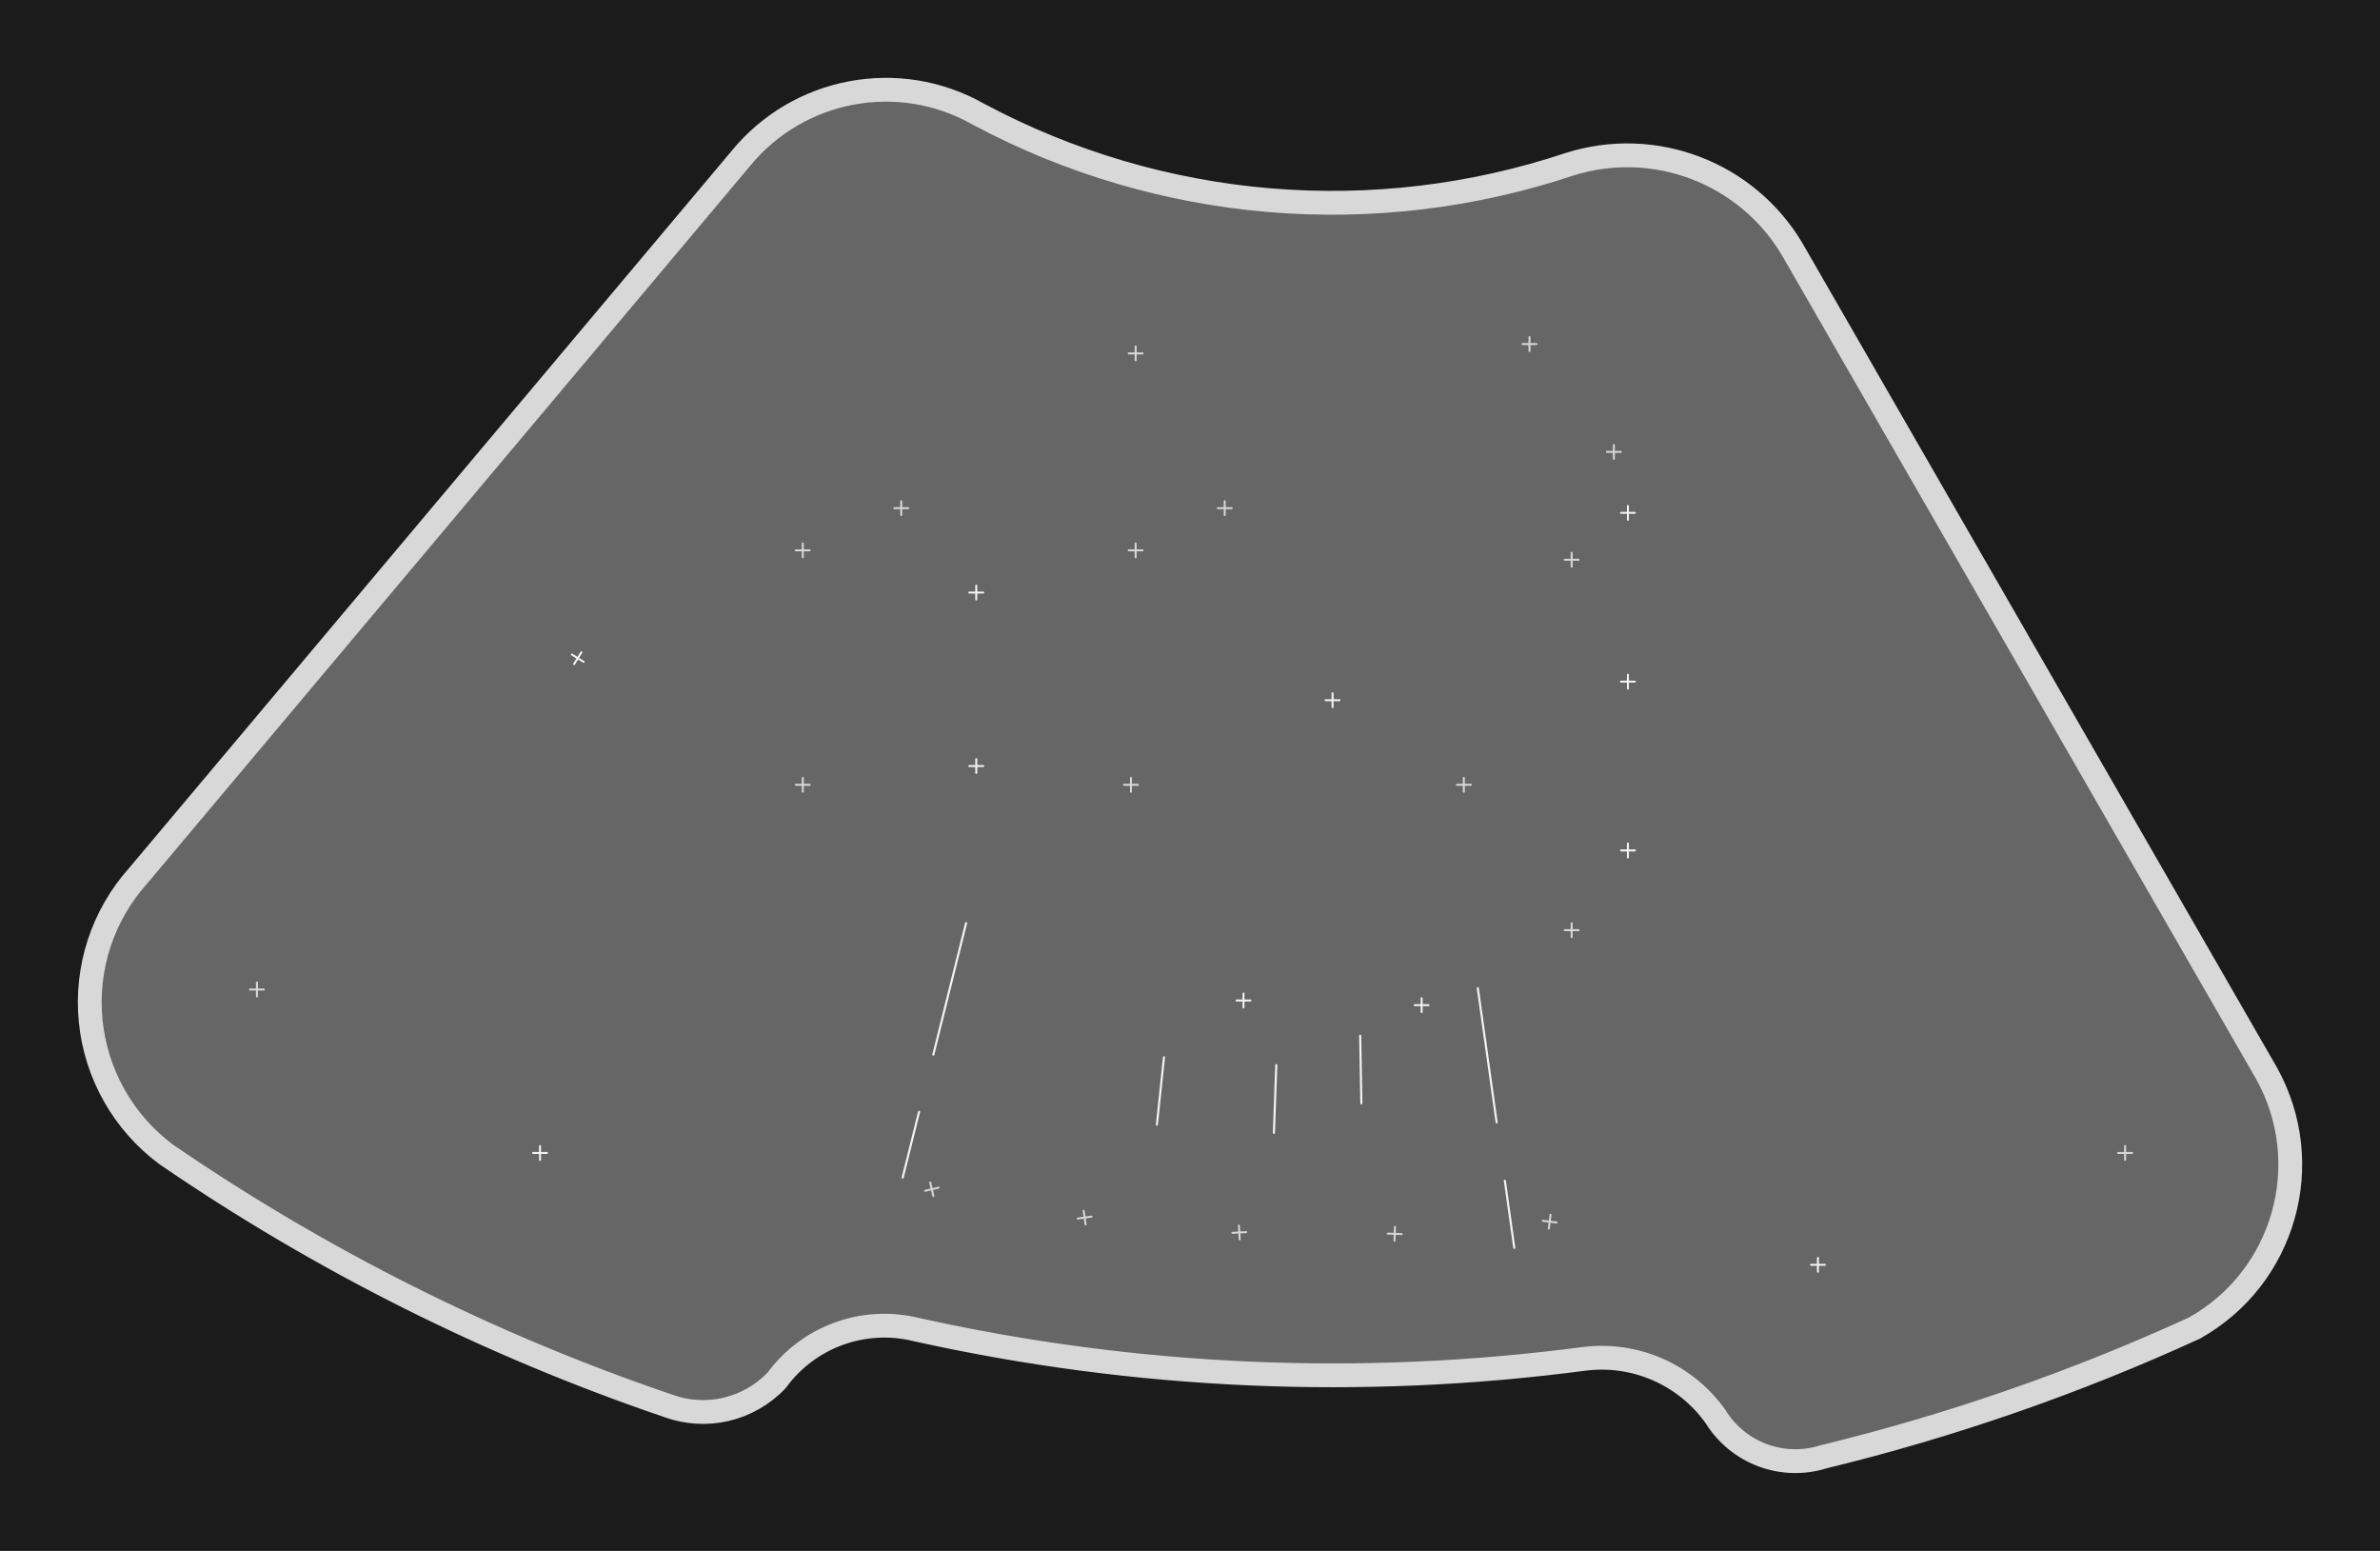
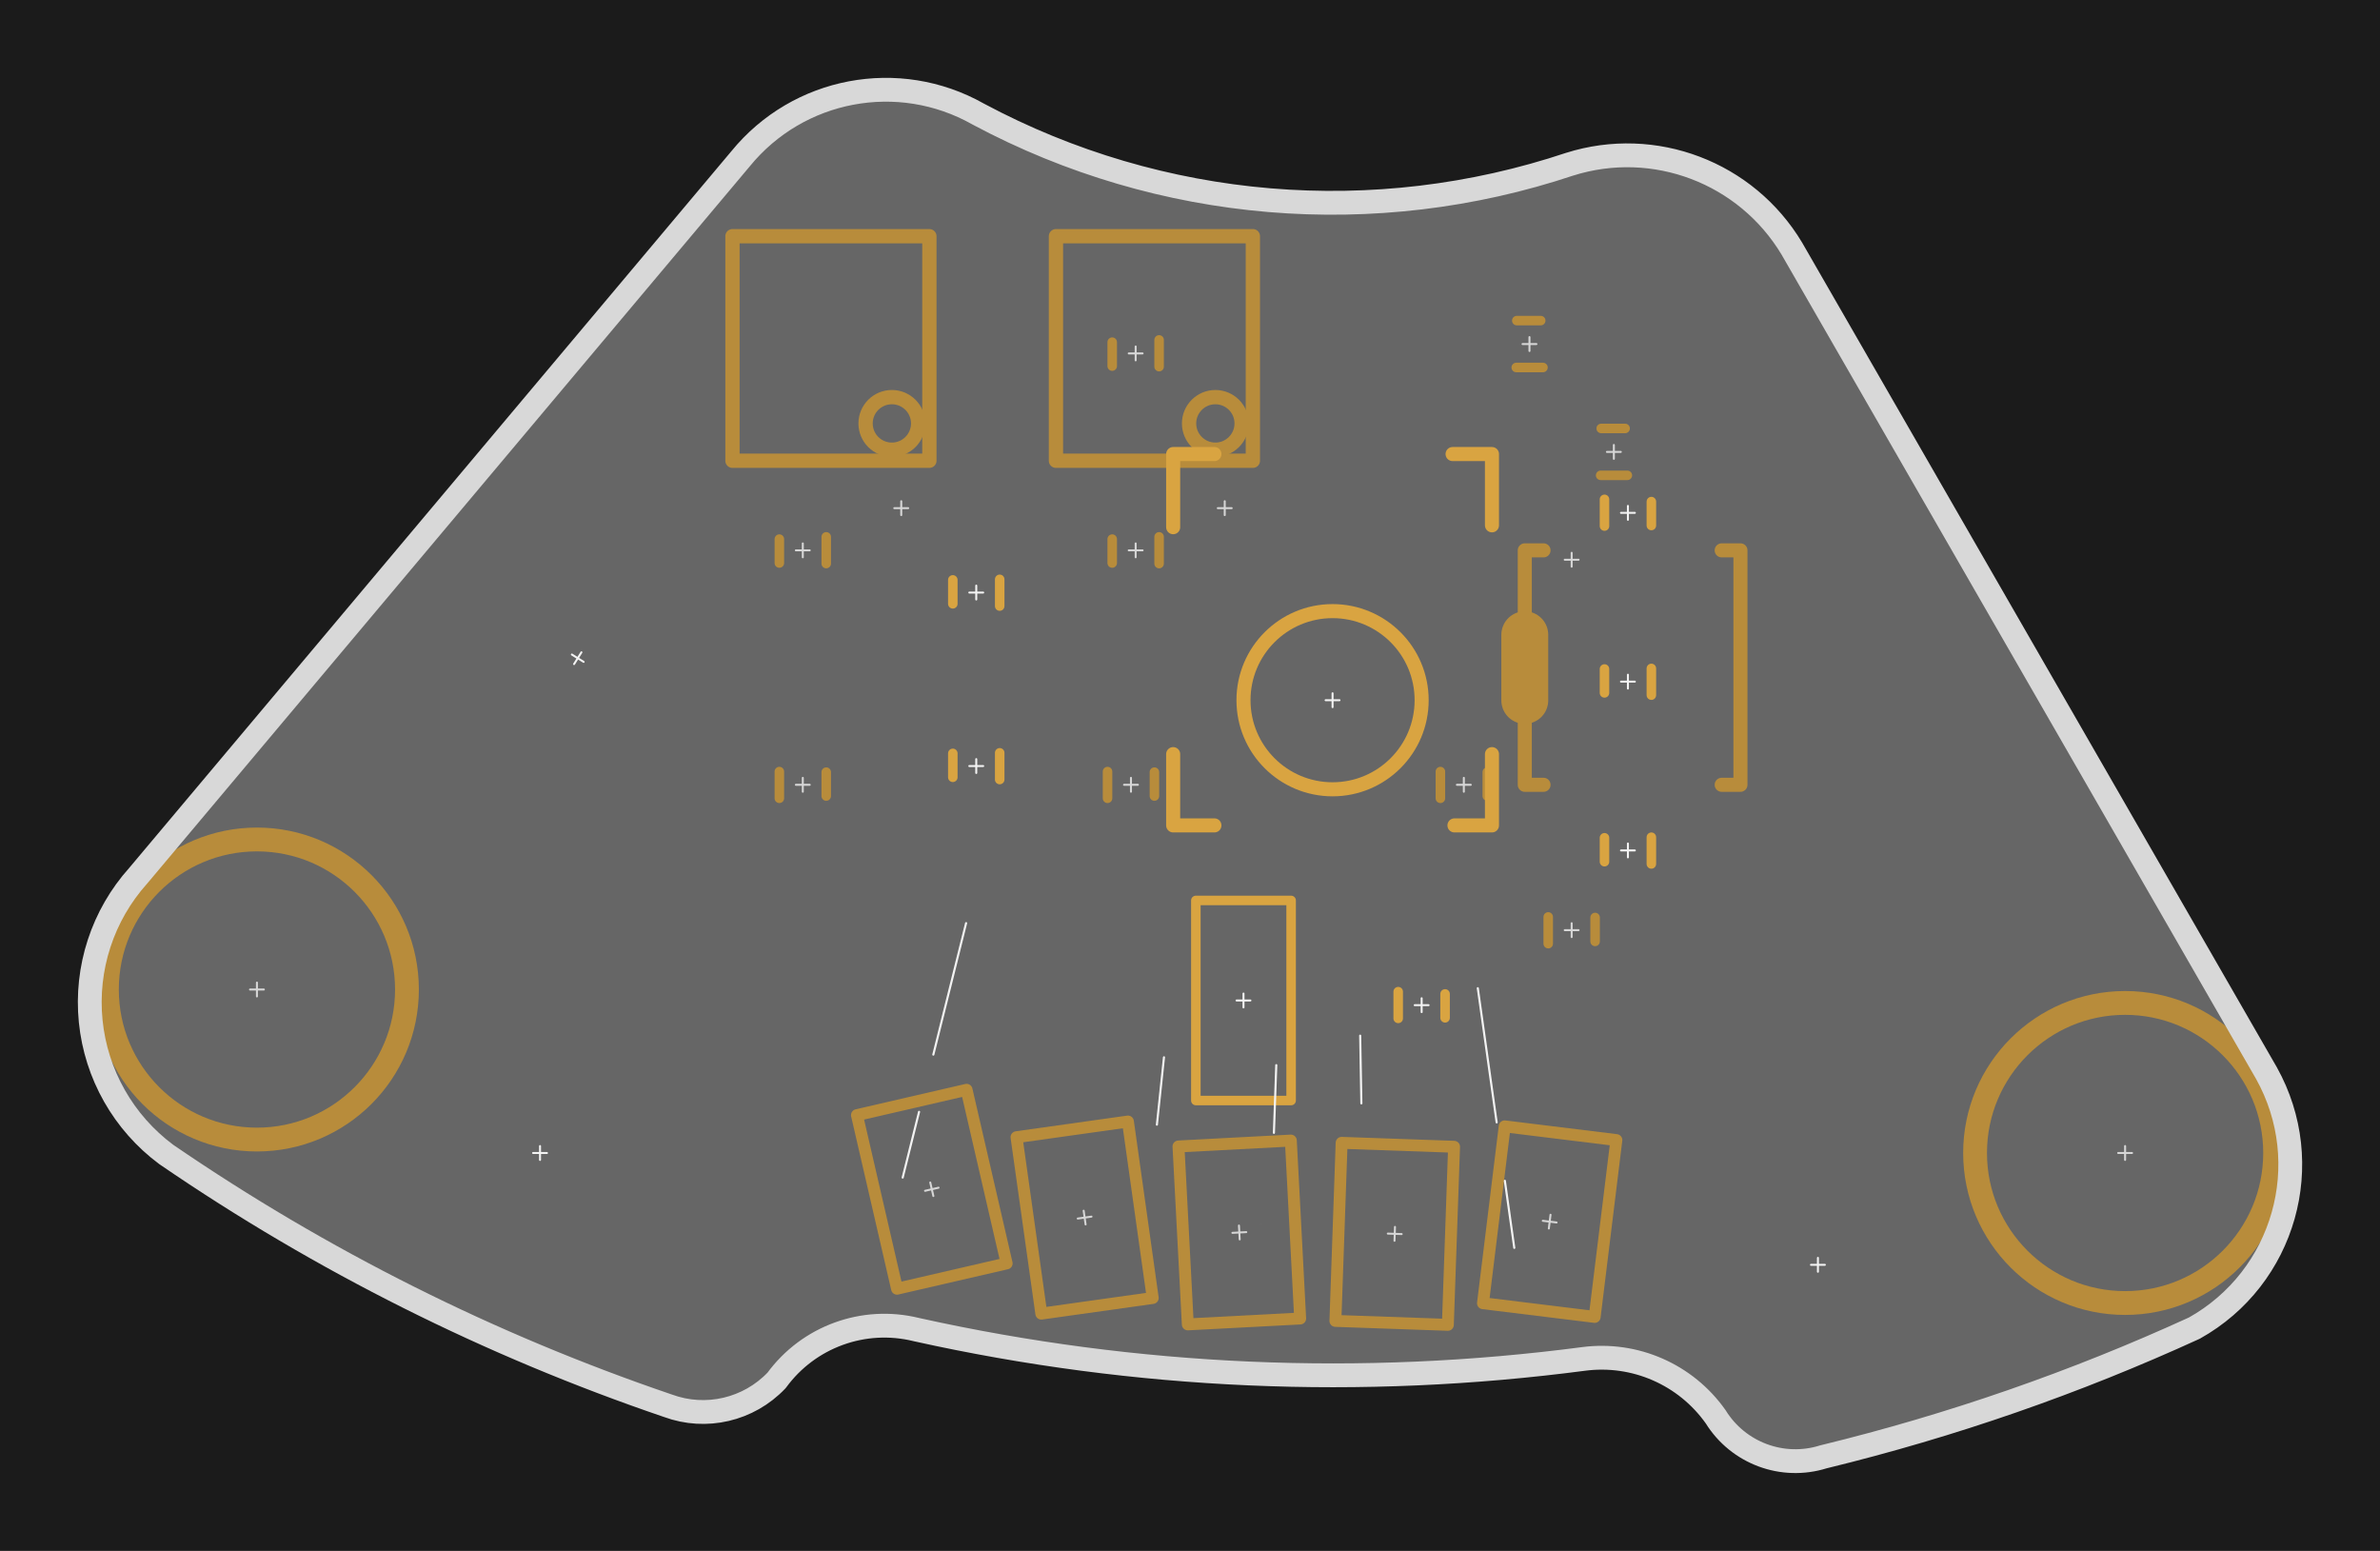
<svg xmlns="http://www.w3.org/2000/svg" version="1.1" stroke-linecap="round" stroke-linejoin="round" stroke-width="0" fill-rule="evenodd" clip-rule="evenodd" viewBox="-21317626.78 8746845.72 38073925.56 24807474.56" width="1200" height="781.873" preserveAspectRatio="xMidYMid meet">
  <defs>
    <clipPath id="pads-board-outline">
      <path d="M -18648152.288 -27219593.318 A 32999995 32999995 0 0 1 -10639010.331 -31230272.851 L -10632205.869 -31232554.748 A 1623576 1623576 0 0 1 -8893887.58 -30826435.969 L -8893189.561 -30825758.598 A 2134755 2134755 0 0 0 -6661316.509 -30013423.24 L -6646311.696 -30016761.266 A 30749998 30749998 0 0 1 4022886.15 -30482588.504 L 4014172.813 -30483733.935 A 2232335 2232335 0 0 0 6127443.507 -31406999.2 L 6128873.704 -31409094.961 A 1499472 1499472 0 0 1 7851667.295 -32049796.154 L 7866430.018 -32046247.116 A 32999994.5 32999994.5 0 0 1 13788036.355 -29989918.098 L 13784473.436 -29991781.404 A 2999015 2999015 0 0 1 14939281.404 -25910776.564 L 14938005 -25908495 L 7347699.582 -12724167.702 A 3068257.5 3068257.5 0 0 1 3792292.675 -11373595.313 L 3800733.56 -11370750.914 A 11999999 11999999 0 0 0 -5659064.104 -10576389.51 L -5672487.905 -10569168.509 A 3000430.5 3000430.5 0 0 1 -9470577.58 -11286825.003 L -9469500 -11285505 L -19106419.726 -22754024.793 A 3032199 3032199 0 0 1 -18657391.47 -27213328.345 L -18658500 -27212505 L -18648152.288 -27219593.318 Z" />
    </clipPath>
    <circle id="pads-via-aperture-1" cx="0" cy="0" r="300000" />
  </defs>
  <rect data-kind="negative-space" x="-21317626.78" y="8746845.72" width="38073925.56" height="24807474.56" fill="#1b1b1b" />
  <g transform="scale(1,-1)">
    <g id="pads-FR4" clip-path="url(#pads-board-outline)">
      <rect x="-21317626.78" y="-33554320.28" width="38073925.56" height="24807474.56" fill="#666666" />
+     </g>
+     <g id="pads-B_Fab-drawings" data-gerber-layer="B_Fab" color="#b88c3b" fill="currentColor" stroke="currentColor" clip-path="url(#pads-board-outline)">
+       <path data-kind="drawing" data-pads-layer="0" data-gerber-layer-name="B_Fab" data-name="C4:0402" data-reference="C4" data-decal="0402" d="M 1725000 -21088500 L 1725000 -21516000" fill="none" stroke="currentColor" stroke-width="152400" />
+       <path data-kind="drawing" data-pads-layer="0" data-gerber-layer-name="B_Fab" data-name="C4:0402" data-reference="C4" data-decal="0402" d="M 2475000 -21097500 L 2475000 -21480000" fill="none" stroke="currentColor" stroke-width="152400" />
+       <path data-kind="drawing" data-pads-layer="0" data-gerber-layer-name="B_Fab" data-name="C7:0402" data-reference="C7" data-decal="0402" d="M -2775000 -17761500 L -2775000 -17334000" fill="none" stroke="currentColor" stroke-width="152400" />
+       <path data-kind="drawing" data-pads-layer="0" data-gerber-layer-name="B_Fab" data-name="C7:0402" data-reference="C7" data-decal="0402" d="M -3525000 -17752500 L -3525000 -17370000" fill="none" stroke="currentColor" stroke-width="152400" />
+       <path data-kind="drawing" data-pads-layer="1" data-gerber-layer-name="B_Fab" data-name="P1:SOLDERPAD" data-reference="P1" data-decal="SOLDERPAD" d="M -667387.156 -26990792.552 L -2464920.319 -27084997.274 L -2315762.844 -29931091.448 L -518229.681 -29836886.726 L -667387.156 -26990792.552 Z" fill="none" stroke="currentColor" stroke-width="190500" />
+       <path data-kind="drawing" data-pads-layer="1" data-gerber-layer-name="B_Fab" data-name="P3:SOLDERPAD" data-reference="P3" data-decal="SOLDERPAD" d="M 1943819.527 -27089916.619 L 144916.038 -27027097.524 L 45452.473 -29875361.381 L 1844355.962 -29938180.476 L 1943819.527 -27089916.619 Z" fill="none" stroke="currentColor" stroke-width="190500" />
+       <path data-kind="drawing" data-pads-layer="1" data-gerber-layer-name="B_Fab" data-name="P7:SOLDERPAD" data-reference="P7" data-decal="SOLDERPAD" d="M -5854727.194 -26178613.709 L -7608593.311 -26583525.607 L -6967482.806 -29360480.291 L -5213616.689 -28955568.393 L -5854727.194 -26178613.709 Z" fill="none" stroke="currentColor" stroke-width="190500" />
+       <path data-kind="drawing" data-pads-layer="1" data-gerber-layer-name="B_Fab" data-name="P8:SOLDERPAD" data-reference="P8" data-decal="SOLDERPAD" d="M 4540231.351 -26982869.143 L 2753648.278 -26763504.325 L 2406320.649 -29592260.857 L 4192903.722 -29811625.675 L 4540231.351 -26982869.143 Z" fill="none" stroke="currentColor" stroke-width="190500" />
+       <path data-kind="drawing" data-pads-layer="0" data-gerber-layer-name="B_Fab" data-name="C8:0402" data-reference="C8" data-decal="0402" d="M -3600000 -21088500 L -3600000 -21516000" fill="none" stroke="currentColor" stroke-width="152400" />
+       <path data-kind="drawing" data-pads-layer="0" data-gerber-layer-name="B_Fab" data-name="C8:0402" data-reference="C8" data-decal="0402" d="M -2850000 -21097500 L -2850000 -21480000" fill="none" stroke="currentColor" stroke-width="152400" />
+       <path data-kind="drawing" data-pads-layer="1" data-gerber-layer-name="B_Fab" data-name="U3:LP5900SD33" data-reference="U3" data-decal="LP5900SD33" d="M 3075000 -19950000 L 3075000 -18900000" fill="none" stroke="currentColor" stroke-width="750000" />
+       <path data-kind="drawing" data-pads-layer="1" data-gerber-layer-name="B_Fab" data-name="U3:LP5900SD33" data-reference="U3" data-decal="LP5900SD33" d="M 3375000 -21300000 L 3075000 -21300000 L 3075000 -17550000 L 3375000 -17550000" fill="none" stroke="currentColor" stroke-width="225000" />
+       <path data-kind="drawing" data-pads-layer="1" data-gerber-layer-name="B_Fab" data-name="U3:LP5900SD33" data-reference="U3" data-decal="LP5900SD33" d="M 6225000 -21300000 L 6525000 -21300000 L 6525000 -17550000 L 6225000 -17550000" fill="none" stroke="currentColor" stroke-width="225000" />
+       <path data-kind="drawing" data-pads-layer="0" data-gerber-layer-name="B_Fab" data-name="U1:SN74LVC2T45" data-reference="U1" data-decal="SN74LVC2T45" d="M -4425000 -16116750 L -1275000 -16116750 L -1275000 -12525000 L -4425000 -12525000 L -4425000 -16116750 Z" fill="none" stroke="currentColor" stroke-width="228600" />
+       <path data-kind="drawing" data-pads-layer="0" data-gerber-layer-name="B_Fab" data-name="C10:0402" data-reference="C10" data-decal="0402" d="M -8100000 -17761500 L -8100000 -17334000" fill="none" stroke="currentColor" stroke-width="152400" />
+       <path data-kind="drawing" data-pads-layer="0" data-gerber-layer-name="B_Fab" data-name="C10:0402" data-reference="C10" data-decal="0402" d="M -8850000 -17752500 L -8850000 -17370000" fill="none" stroke="currentColor" stroke-width="152400" />
+       <path data-kind="drawing" data-pads-layer="0" data-gerber-layer-name="B_Fab" data-name="C11:0402" data-reference="C11" data-decal="0402" d="M -8850000 -21088500 L -8850000 -21516000" fill="none" stroke="currentColor" stroke-width="152400" />
+       <path data-kind="drawing" data-pads-layer="0" data-gerber-layer-name="B_Fab" data-name="C11:0402" data-reference="C11" data-decal="0402" d="M -8100000 -21097500 L -8100000 -21480000" fill="none" stroke="currentColor" stroke-width="152400" />
+       <path data-kind="drawing" data-pads-layer="1" data-gerber-layer-name="B_Fab" data-name="P2:SOLDERPAD" data-reference="P2" data-decal="SOLDERPAD" d="M -3273513.407 -26686252.211 L -5055995.931 -26936763.793 L -4659352.593 -29759027.789 L -2876870.069 -29508516.207 L -3273513.407 -26686252.211 Z" fill="none" stroke="currentColor" stroke-width="190500" />
+       <path data-kind="drawing" data-pads-layer="0" data-gerber-layer-name="B_Fab" data-name="U5:SN74LVC2T45" data-reference="U5" data-decal="SN74LVC2T45" d="M -9600000 -16116750 L -6450000 -16116750 L -6450000 -12525000 L -9600000 -12525000 L -9600000 -16116750 Z" fill="none" stroke="currentColor" stroke-width="228600" />
+       <path data-kind="drawing" data-pads-layer="0" data-gerber-layer-name="B_Fab" data-name="C13:0402" data-reference="C13" data-decal="0402" d="M 4288500 -16350000 L 4716000 -16350000" fill="none" stroke="currentColor" stroke-width="152400" />
+       <path data-kind="drawing" data-pads-layer="0" data-gerber-layer-name="B_Fab" data-name="C13:0402" data-reference="C13" data-decal="0402" d="M 4297500 -15600000 L 4680000 -15600000" fill="none" stroke="currentColor" stroke-width="152400" />
+       <path data-kind="drawing" data-pads-layer="0" data-gerber-layer-name="B_Fab" data-name="R7:0402" data-reference="R7" data-decal="0402" d="M 2938500 -14625000 L 3366000 -14625000" fill="none" stroke="currentColor" stroke-width="152400" />
+       <path data-kind="drawing" data-pads-layer="0" data-gerber-layer-name="B_Fab" data-name="R7:0402" data-reference="R7" data-decal="0402" d="M 2947500 -13875000 L 3330000 -13875000" fill="none" stroke="currentColor" stroke-width="152400" />
+       <path data-kind="drawing" data-pads-layer="0" data-gerber-layer-name="B_Fab" data-name="R6:0402" data-reference="R6" data-decal="0402" d="M -2775000 -14611500 L -2775000 -14184000" fill="none" stroke="currentColor" stroke-width="152400" />
+       <path data-kind="drawing" data-pads-layer="0" data-gerber-layer-name="B_Fab" data-name="R6:0402" data-reference="R6" data-decal="0402" d="M -3525000 -14602500 L -3525000 -14220000" fill="none" stroke="currentColor" stroke-width="152400" />
+       <path data-kind="drawing" data-pads-layer="0" data-gerber-layer-name="B_Fab" data-name="FL1:0402" data-reference="FL1" data-decal="0402" d="M 3450000 -23413500 L 3450000 -23841000" fill="none" stroke="currentColor" stroke-width="152400" />
+       <path data-kind="drawing" data-pads-layer="0" data-gerber-layer-name="B_Fab" data-name="FL1:0402" data-reference="FL1" data-decal="0402" d="M 4200000 -23422500 L 4200000 -23805000" fill="none" stroke="currentColor" stroke-width="152400" />
+       <circle data-kind="drawing" data-pads-layer="0" data-gerber-layer-name="B_Fab" data-name="H3:VITE16" data-reference="H3" data-decal="VITE16" cx="-17207295" cy="-24574560" r="2400000" fill="none" stroke="currentColor" stroke-width="381000" />
+       <circle data-kind="drawing" data-pads-layer="0" data-gerber-layer-name="B_Fab" data-name="H4:VITE16" data-reference="H4" data-decal="VITE16" cx="12678555" cy="-27189240" r="2400000" fill="none" stroke="currentColor" stroke-width="381000" />
+       <circle data-kind="drawing" data-pads-layer="0" data-gerber-layer-name="B_Fab" data-name="U1:SN74LVC2T45" data-reference="U1" data-decal="SN74LVC2T45" cx="-1875000" cy="-15519750" r="420568" fill="none" stroke="currentColor" stroke-width="228600" />
+       <circle data-kind="drawing" data-pads-layer="0" data-gerber-layer-name="B_Fab" data-name="U5:SN74LVC2T45" data-reference="U5" data-decal="SN74LVC2T45" cx="-7050000" cy="-15519750" r="420568" fill="none" stroke="currentColor" stroke-width="228600" />
+     </g>
+     <g id="pads-F_Fab-drawings" data-gerber-layer="F_Fab" color="#d9a441" fill="currentColor" stroke="currentColor" clip-path="url(#pads-board-outline)">
+       <path data-kind="drawing" data-pads-layer="0" data-gerber-layer-name="F_Fab" data-name="C5:0402" data-reference="C5" data-decal="0402" d="M 4350000 -17161500 L 4350000 -16734000" fill="none" stroke="currentColor" stroke-width="152400" />
+       <path data-kind="drawing" data-pads-layer="0" data-gerber-layer-name="F_Fab" data-name="C5:0402" data-reference="C5" data-decal="0402" d="M 5100000 -17152500 L 5100000 -16770000" fill="none" stroke="currentColor" stroke-width="152400" />
+       <path data-kind="drawing" data-pads-layer="0" data-gerber-layer-name="F_Fab" data-name="C6:0402" data-reference="C6" data-decal="0402" d="M 1050000 -25036500 L 1050000 -24609000" fill="none" stroke="currentColor" stroke-width="152400" />
+       <path data-kind="drawing" data-pads-layer="0" data-gerber-layer-name="F_Fab" data-name="C6:0402" data-reference="C6" data-decal="0402" d="M 1800000 -25027500 L 1800000 -24645000" fill="none" stroke="currentColor" stroke-width="152400" />
+       <path data-kind="drawing" data-pads-layer="1" data-gerber-layer-name="F_Fab" data-name="R5:0603" data-reference="R5" data-decal="0603" d="M -2187000 -26350200 L -663000 -26350200 L -663000 -23149800 L -2187000 -23149800 L -2187000 -26350200" fill="none" stroke="currentColor" stroke-width="152400" />
+       <path data-kind="drawing" data-pads-layer="0" data-gerber-layer-name="F_Fab" data-name="R1:0402" data-reference="R1" data-decal="0402" d="M -5325000 -20788500 L -5325000 -21216000" fill="none" stroke="currentColor" stroke-width="152400" />
+       <path data-kind="drawing" data-pads-layer="0" data-gerber-layer-name="F_Fab" data-name="R1:0402" data-reference="R1" data-decal="0402" d="M -6075000 -20797500 L -6075000 -21180000" fill="none" stroke="currentColor" stroke-width="152400" />
+       <path data-kind="drawing" data-pads-layer="0" data-gerber-layer-name="F_Fab" data-name="R2:0402" data-reference="R2" data-decal="0402" d="M -5325000 -18013500 L -5325000 -18441000" fill="none" stroke="currentColor" stroke-width="152400" />
+       <path data-kind="drawing" data-pads-layer="0" data-gerber-layer-name="F_Fab" data-name="R2:0402" data-reference="R2" data-decal="0402" d="M -6075000 -18022500 L -6075000 -18405000" fill="none" stroke="currentColor" stroke-width="152400" />
+       <path data-kind="drawing" data-pads-layer="0" data-gerber-layer-name="F_Fab" data-name="R3:0402" data-reference="R3" data-decal="0402" d="M 5100000 -19438500 L 5100000 -19866000" fill="none" stroke="currentColor" stroke-width="152400" />
+       <path data-kind="drawing" data-pads-layer="0" data-gerber-layer-name="F_Fab" data-name="R3:0402" data-reference="R3" data-decal="0402" d="M 4350000 -19447500 L 4350000 -19830000" fill="none" stroke="currentColor" stroke-width="152400" />
+       <path data-kind="drawing" data-pads-layer="0" data-gerber-layer-name="F_Fab" data-name="R4:0402" data-reference="R4" data-decal="0402" d="M 5100000 -22138500 L 5100000 -22566000" fill="none" stroke="currentColor" stroke-width="152400" />
+       <path data-kind="drawing" data-pads-layer="0" data-gerber-layer-name="F_Fab" data-name="R4:0402" data-reference="R4" data-decal="0402" d="M 4350000 -22147500 L 4350000 -22530000" fill="none" stroke="currentColor" stroke-width="152400" />
+       <path data-kind="drawing" data-pads-layer="1" data-gerber-layer-name="F_Fab" data-name="U2:AEDR-850X" data-reference="U2" data-decal="AEDR-850X" d="M -2550000 -20809500 L -2550000 -21949500 L -1890000 -21949500" fill="none" stroke="currentColor" stroke-width="225000" />
+       <path data-kind="drawing" data-pads-layer="1" data-gerber-layer-name="F_Fab" data-name="U2:AEDR-850X" data-reference="U2" data-decal="AEDR-850X" d="M 2550000 -20809500 L 2550000 -21949500 L 1950000 -21949500" fill="none" stroke="currentColor" stroke-width="225000" />
+       <path data-kind="drawing" data-pads-layer="1" data-gerber-layer-name="F_Fab" data-name="U2:AEDR-850X" data-reference="U2" data-decal="AEDR-850X" d="M 2550000 -17149500 L 2550000 -16009500 L 1920000 -16009500" fill="none" stroke="currentColor" stroke-width="225000" />
+       <path data-kind="drawing" data-pads-layer="1" data-gerber-layer-name="F_Fab" data-name="U2:AEDR-850X" data-reference="U2" data-decal="AEDR-850X" d="M -2550000 -17179500 L -2550000 -16009500 L -1890000 -16009500" fill="none" stroke="currentColor" stroke-width="225000" />
+       <circle data-kind="drawing" data-pads-layer="1" data-gerber-layer-name="F_Fab" data-name="U2:AEDR-850X" data-reference="U2" data-decal="AEDR-850X" cx="0" cy="-19947000" r="1425000" fill="none" stroke="currentColor" stroke-width="225000" />
    </g>
    <g id="pads-F_Silkscreen-placements" data-gerber-layer="F_Silkscreen" color="#f3f3f3" fill="currentColor" stroke="currentColor" clip-path="url(#pads-board-outline)">
      <g data-kind="placement" data-reference="C5" transform="translate(4725000 -16950000) rotate(90)">
        <path d="M -111048.95 0 L 111048.95 0 M 0 -111048.95 L 0 111048.95" fill="none" stroke="currentColor" stroke-width="31728.271" />
        <text x="155468.529" y="-111048.95" transform="scale(1,-1)" fill="currentColor" stroke="none" font-family="monospace" font-size="190369.628">C5</text>
      </g>
      <g data-kind="placement" data-reference="C6" transform="translate(1425000 -24825000) rotate(90)">
        <path d="M -111048.95 0 L 111048.95 0 M 0 -111048.95 L 0 111048.95" fill="none" stroke="currentColor" stroke-width="31728.271" />
        <text x="155468.529" y="-111048.95" transform="scale(1,-1)" fill="currentColor" stroke="none" font-family="monospace" font-size="190369.628">C6</text>
      </g>
      <g data-kind="placement" data-reference="TP1" transform="translate(-12075000 -19275000) rotate(238)">
        <path d="M -111048.95 0 L 111048.95 0 M 0 -111048.95 L 0 111048.95" fill="none" stroke="currentColor" stroke-width="31728.271" />
        <text x="155468.529" y="-111048.95" transform="scale(1,-1)" fill="currentColor" stroke="none" font-family="monospace" font-size="190369.628">TP1</text>
      </g>
      <g data-kind="placement" data-reference="H1" transform="translate(7764495 -28978005) rotate(0)">
        <path d="M -111048.95 0 L 111048.95 0 M 0 -111048.95 L 0 111048.95" fill="none" stroke="currentColor" stroke-width="31728.271" />
        <text x="155468.529" y="-111048.95" transform="scale(1,-1)" fill="currentColor" stroke="none" font-family="monospace" font-size="190369.628">H1</text>
      </g>
      <g data-kind="placement" data-reference="H2" transform="translate(-12678495 -27189495) rotate(0)">
        <path d="M -111048.95 0 L 111048.95 0 M 0 -111048.95 L 0 111048.95" fill="none" stroke="currentColor" stroke-width="31728.271" />
        <text x="155468.529" y="-111048.95" transform="scale(1,-1)" fill="currentColor" stroke="none" font-family="monospace" font-size="190369.628">H2</text>
      </g>
      <g data-kind="placement" data-reference="R5" transform="translate(-1425000 -24750000) rotate(0)">
        <path d="M -111048.95 0 L 111048.95 0 M 0 -111048.95 L 0 111048.95" fill="none" stroke="currentColor" stroke-width="31728.271" />
        <text x="155468.529" y="-111048.95" transform="scale(1,-1)" fill="currentColor" stroke="none" font-family="monospace" font-size="190369.628">R5</text>
      </g>
      <g data-kind="placement" data-reference="R1" transform="translate(-5700000 -21000000) rotate(270)">
        <path d="M -111048.95 0 L 111048.95 0 M 0 -111048.95 L 0 111048.95" fill="none" stroke="currentColor" stroke-width="31728.271" />
        <text x="155468.529" y="-111048.95" transform="scale(1,-1)" fill="currentColor" stroke="none" font-family="monospace" font-size="190369.628">R1</text>
      </g>
      <g data-kind="placement" data-reference="R2" transform="translate(-5700000 -18225000) rotate(270)">
        <path d="M -111048.95 0 L 111048.95 0 M 0 -111048.95 L 0 111048.95" fill="none" stroke="currentColor" stroke-width="31728.271" />
        <text x="155468.529" y="-111048.95" transform="scale(1,-1)" fill="currentColor" stroke="none" font-family="monospace" font-size="190369.628">R2</text>
      </g>
      <g data-kind="placement" data-reference="R3" transform="translate(4725000 -19650000) rotate(270)">
        <path d="M -111048.95 0 L 111048.95 0 M 0 -111048.95 L 0 111048.95" fill="none" stroke="currentColor" stroke-width="31728.271" />
        <text x="155468.529" y="-111048.95" transform="scale(1,-1)" fill="currentColor" stroke="none" font-family="monospace" font-size="190369.628">R3</text>
      </g>
      <g data-kind="placement" data-reference="R4" transform="translate(4725000 -22350000) rotate(270)">
        <path d="M -111048.95 0 L 111048.95 0 M 0 -111048.95 L 0 111048.95" fill="none" stroke="currentColor" stroke-width="31728.271" />
        <text x="155468.529" y="-111048.95" transform="scale(1,-1)" fill="currentColor" stroke="none" font-family="monospace" font-size="190369.628">R4</text>
      </g>
      <g data-kind="placement" data-reference="U2" transform="translate(0 -19947000) rotate(180)">
        <path d="M -111048.95 0 L 111048.95 0 M 0 -111048.95 L 0 111048.95" fill="none" stroke="currentColor" stroke-width="31728.271" />
        <text x="155468.529" y="-111048.95" transform="scale(1,-1)" fill="currentColor" stroke="none" font-family="monospace" font-size="190369.628">U2</text>
      </g>
    </g>
    <g id="pads-B_Silkscreen-placements" data-gerber-layer="B_Silkscreen" color="#d6d6d6" fill="currentColor" stroke="currentColor" clip-path="url(#pads-board-outline)">
      <g data-kind="placement" data-reference="C4" transform="translate(2100000 -21300000) rotate(90)">
        <path d="M -111048.95 0 L 111048.95 0 M 0 -111048.95 L 0 111048.95" fill="none" stroke="currentColor" stroke-width="31728.271" />
        <text x="155468.529" y="-111048.95" transform="scale(1,-1)" fill="currentColor" stroke="none" font-family="monospace" font-size="190369.628">C4</text>
      </g>
      <g data-kind="placement" data-reference="C7" transform="translate(-3150000 -17550000) rotate(270)">
        <path d="M -111048.95 0 L 111048.95 0 M 0 -111048.95 L 0 111048.95" fill="none" stroke="currentColor" stroke-width="31728.271" />
        <text x="155468.529" y="-111048.95" transform="scale(1,-1)" fill="currentColor" stroke="none" font-family="monospace" font-size="190369.628">C7</text>
      </g>
      <g data-kind="placement" data-reference="P1" transform="translate(-1491575 -28460942) rotate(3)">
        <path d="M -111048.95 0 L 111048.95 0 M 0 -111048.95 L 0 111048.95" fill="none" stroke="currentColor" stroke-width="31728.271" />
        <text x="155468.529" y="-111048.95" transform="scale(1,-1)" fill="currentColor" stroke="none" font-family="monospace" font-size="190369.628">P1</text>
      </g>
      <g data-kind="placement" data-reference="P3" transform="translate(994636 -28482639) rotate(358)">
        <path d="M -111048.95 0 L 111048.95 0 M 0 -111048.95 L 0 111048.95" fill="none" stroke="currentColor" stroke-width="31728.271" />
        <text x="155468.529" y="-111048.95" transform="scale(1,-1)" fill="currentColor" stroke="none" font-family="monospace" font-size="190369.628">P3</text>
      </g>
      <g data-kind="placement" data-reference="P7" transform="translate(-6411105 -27769547) rotate(13)">
        <path d="M -111048.95 0 L 111048.95 0 M 0 -111048.95 L 0 111048.95" fill="none" stroke="currentColor" stroke-width="31728.271" />
        <text x="155468.529" y="-111048.95" transform="scale(1,-1)" fill="currentColor" stroke="none" font-family="monospace" font-size="190369.628">P7</text>
      </g>
      <g data-kind="placement" data-reference="P8" transform="translate(3473276 -28287565) rotate(353)">
        <path d="M -111048.95 0 L 111048.95 0 M 0 -111048.95 L 0 111048.95" fill="none" stroke="currentColor" stroke-width="31728.271" />
        <text x="155468.529" y="-111048.95" transform="scale(1,-1)" fill="currentColor" stroke="none" font-family="monospace" font-size="190369.628">P8</text>
      </g>
      <g data-kind="placement" data-reference="H3" transform="translate(-17207295 -24574560) rotate(0)">
        <path d="M -111048.95 0 L 111048.95 0 M 0 -111048.95 L 0 111048.95" fill="none" stroke="currentColor" stroke-width="31728.271" />
        <text x="155468.529" y="-111048.95" transform="scale(1,-1)" fill="currentColor" stroke="none" font-family="monospace" font-size="190369.628">H3</text>
      </g>
      <g data-kind="placement" data-reference="H4" transform="translate(12678555 -27189240) rotate(0)">
        <path d="M -111048.95 0 L 111048.95 0 M 0 -111048.95 L 0 111048.95" fill="none" stroke="currentColor" stroke-width="31728.271" />
        <text x="155468.529" y="-111048.95" transform="scale(1,-1)" fill="currentColor" stroke="none" font-family="monospace" font-size="190369.628">H4</text>
      </g>
      <g data-kind="placement" data-reference="C8" transform="translate(-3225000 -21300000) rotate(90)">
        <path d="M -111048.95 0 L 111048.95 0 M 0 -111048.95 L 0 111048.95" fill="none" stroke="currentColor" stroke-width="31728.271" />
        <text x="155468.529" y="-111048.95" transform="scale(1,-1)" fill="currentColor" stroke="none" font-family="monospace" font-size="190369.628">C8</text>
      </g>
      <g data-kind="placement" data-reference="U3" transform="translate(3825000 -17700000) rotate(180)">
        <path d="M -111048.95 0 L 111048.95 0 M 0 -111048.95 L 0 111048.95" fill="none" stroke="currentColor" stroke-width="31728.271" />
        <text x="155468.529" y="-111048.95" transform="scale(1,-1)" fill="currentColor" stroke="none" font-family="monospace" font-size="190369.628">U3</text>
      </g>
      <g data-kind="placement" data-reference="U1" transform="translate(-1725000 -16875000) rotate(270)">
        <path d="M -111048.95 0 L 111048.95 0 M 0 -111048.95 L 0 111048.95" fill="none" stroke="currentColor" stroke-width="31728.271" />
        <text x="155468.529" y="-111048.95" transform="scale(1,-1)" fill="currentColor" stroke="none" font-family="monospace" font-size="190369.628">U1</text>
      </g>
      <g data-kind="placement" data-reference="C10" transform="translate(-8475000 -17550000) rotate(270)">
        <path d="M -111048.95 0 L 111048.95 0 M 0 -111048.95 L 0 111048.95" fill="none" stroke="currentColor" stroke-width="31728.271" />
        <text x="155468.529" y="-111048.95" transform="scale(1,-1)" fill="currentColor" stroke="none" font-family="monospace" font-size="190369.628">C10</text>
      </g>
      <g data-kind="placement" data-reference="C11" transform="translate(-8475000 -21300000) rotate(90)">
        <path d="M -111048.95 0 L 111048.95 0 M 0 -111048.95 L 0 111048.95" fill="none" stroke="currentColor" stroke-width="31728.271" />
        <text x="155468.529" y="-111048.95" transform="scale(1,-1)" fill="currentColor" stroke="none" font-family="monospace" font-size="190369.628">C11</text>
      </g>
      <g data-kind="placement" data-reference="P2" transform="translate(-3966433 -28222640) rotate(8)">
        <path d="M -111048.95 0 L 111048.95 0 M 0 -111048.95 L 0 111048.95" fill="none" stroke="currentColor" stroke-width="31728.271" />
        <text x="155468.529" y="-111048.95" transform="scale(1,-1)" fill="currentColor" stroke="none" font-family="monospace" font-size="190369.628">P2</text>
      </g>
      <g data-kind="placement" data-reference="U5" transform="translate(-6900000 -16875000) rotate(270)">
        <path d="M -111048.95 0 L 111048.95 0 M 0 -111048.95 L 0 111048.95" fill="none" stroke="currentColor" stroke-width="31728.271" />
        <text x="155468.529" y="-111048.95" transform="scale(1,-1)" fill="currentColor" stroke="none" font-family="monospace" font-size="190369.628">U5</text>
      </g>
      <g data-kind="placement" data-reference="C13" transform="translate(4500000 -15975000) rotate(180)">
        <path d="M -111048.95 0 L 111048.95 0 M 0 -111048.95 L 0 111048.95" fill="none" stroke="currentColor" stroke-width="31728.271" />
        <text x="155468.529" y="-111048.95" transform="scale(1,-1)" fill="currentColor" stroke="none" font-family="monospace" font-size="190369.628">C13</text>
      </g>
      <g data-kind="placement" data-reference="R7" transform="translate(3150000 -14250000) rotate(180)">
        <path d="M -111048.95 0 L 111048.95 0 M 0 -111048.95 L 0 111048.95" fill="none" stroke="currentColor" stroke-width="31728.271" />
        <text x="155468.529" y="-111048.95" transform="scale(1,-1)" fill="currentColor" stroke="none" font-family="monospace" font-size="190369.628">R7</text>
      </g>
      <g data-kind="placement" data-reference="R6" transform="translate(-3150000 -14400000) rotate(270)">
        <path d="M -111048.95 0 L 111048.95 0 M 0 -111048.95 L 0 111048.95" fill="none" stroke="currentColor" stroke-width="31728.271" />
        <text x="155468.529" y="-111048.95" transform="scale(1,-1)" fill="currentColor" stroke="none" font-family="monospace" font-size="190369.628">R6</text>
      </g>
      <g data-kind="placement" data-reference="FL1" transform="translate(3825000 -23625000) rotate(90)">
        <path d="M -111048.95 0 L 111048.95 0 M 0 -111048.95 L 0 111048.95" fill="none" stroke="currentColor" stroke-width="31728.271" />
        <text x="155468.529" y="-111048.95" transform="scale(1,-1)" fill="currentColor" stroke="none" font-family="monospace" font-size="190369.628">FL1</text>
      </g>
    </g>
    <g id="pads-F_Silkscreen-text" data-gerber-layer="F_Silkscreen" color="#f3f3f3" fill="currentColor" stroke="currentColor" clip-path="url(#pads-board-outline)">
      <text data-kind="board-text" data-pads-layer="1" x="0" y="0" transform="translate(35550000 -16575000) rotate(0) scale(1,-1)" fill="currentColor" stroke="currentColor" stroke-width="57150" font-family="monospace" font-size="3810000">TOP COPPER</text>
      <text data-kind="board-text" data-pads-layer="2" x="0" y="0" transform="translate(61425000 -20025000) rotate(0) scale(-1,-1)" fill="currentColor" stroke="currentColor" stroke-width="57150" font-family="monospace" font-size="3810000">BOTTOM COPPER</text>
      <text data-kind="board-text" data-pads-layer="22" x="0" y="0" transform="translate(35475000 -8925000) rotate(0) scale(1,-1)" fill="currentColor" stroke="currentColor" stroke-width="57150" font-family="monospace" font-size="3810000">SILKSCREEN TOP</text>
      <text data-kind="board-text" data-pads-layer="23" x="0" y="0" transform="translate(35475000 -12675000) rotate(0) scale(1,-1)" fill="currentColor" stroke="currentColor" stroke-width="57150" font-family="monospace" font-size="3810000">SOLDER MASK TOP</text>
      <text data-kind="board-text" data-pads-layer="26" x="0" y="0" transform="translate(71550000 -24000000) rotate(0) scale(-1,-1)" fill="currentColor" stroke="currentColor" stroke-width="57150" font-family="monospace" font-size="3810000">SOLDER MASK BOTTOM</text>
      <text data-kind="board-text" data-pads-layer="24" x="0" y="0" transform="translate(35175000 -5100000) rotate(0) scale(1,-1)" fill="currentColor" stroke="currentColor" stroke-width="57150" font-family="monospace" font-size="3810000">PASTE MASK TOP</text>
      <text data-kind="board-text" data-pads-layer="29" x="0" y="0" transform="translate(35250000 -150000) rotate(0) scale(1,-1)" fill="currentColor" stroke="currentColor" stroke-width="57150" font-family="monospace" font-size="3810000">DRILLING</text>
      <text data-kind="board-text" data-pads-layer="25" x="0" y="0" transform="translate(67800000 -27825000) rotate(0) scale(-1,-1)" fill="currentColor" stroke="currentColor" stroke-width="57150" font-family="monospace" font-size="3810000">SILKSCREEN BOTTOM</text>
      <text data-kind="board-text" data-pads-layer="27" x="0" y="0" transform="translate(69975000 -31500000) rotate(0) scale(-1,-1)" fill="currentColor" stroke="currentColor" stroke-width="57150" font-family="monospace" font-size="3810000">PASTE MASK BOTTOM</text>
      <text data-kind="board-text" data-pads-layer="1" x="0" y="0" transform="translate(-42571500 -62194000) rotate(0) scale(1,-1)" fill="currentColor" stroke="currentColor" stroke-width="57150" font-family="monospace" font-size="3810000">BOARD THICKNESS 0.8mm, RHOS finishing</text>
      <text data-kind="board-text" data-pads-layer="25" x="0" y="0" transform="translate(2625000 -26700000) rotate(278) scale(-1,-1)" fill="currentColor" stroke="currentColor" stroke-width="33750" font-family="monospace" font-size="1800000">+5V</text>
      <text data-kind="board-text" data-pads-layer="25" x="0" y="0" transform="translate(-6386738 -25615807) rotate(256) scale(-1,-1)" fill="currentColor" stroke="currentColor" stroke-width="33750" font-family="monospace" font-size="1800000">GND</text>
      <text data-kind="board-text" data-pads-layer="25" x="0" y="0" transform="translate(-900407 -25784283) rotate(88) scale(-1,-1)" fill="currentColor" stroke="currentColor" stroke-width="33750" font-family="monospace" font-size="1800000">A</text>
      <text data-kind="board-text" data-pads-layer="25" x="0" y="0" transform="translate(460744 -26395979) rotate(271) scale(-1,-1)" fill="currentColor" stroke="currentColor" stroke-width="33750" font-family="monospace" font-size="1800000">B</text>
      <text data-kind="board-text" data-pads-layer="22" x="0" y="0" transform="translate(6329844 -14912179) rotate(293) scale(1,-1)" fill="currentColor" stroke="currentColor" stroke-width="45000" font-family="monospace" font-size="2100000">RBCS-EDL</text>
      <text data-kind="board-text" data-pads-layer="25" x="0" y="0" transform="translate(7500000 -14325000) rotate(113) scale(-1,-1)" fill="currentColor" stroke="currentColor" stroke-width="45000" font-family="monospace" font-size="2100000">LCORE_2</text>
      <text data-kind="board-text" data-pads-layer="25" x="0" y="0" transform="translate(-2696834 -25658665) rotate(84) scale(-1,-1)" fill="currentColor" stroke="currentColor" stroke-width="33750" font-family="monospace" font-size="1800000">Z</text>
    </g>
    <g id="pads-Edge_Cuts" data-gerber-layer="Edge_Cuts" color="#d8d8d8" fill="currentColor" stroke="currentColor">
      <path data-kind="outline" data-pads-layer="0" data-name="DRW27860889" d="M -18648152.288 -27219593.318 A 32999995 32999995 0 0 1 -10639010.331 -31230272.851 L -10632205.869 -31232554.748 A 1623576 1623576 0 0 1 -8893887.58 -30826435.969 L -8893189.561 -30825758.598 A 2134755 2134755 0 0 0 -6661316.509 -30013423.24 L -6646311.696 -30016761.266 A 30749998 30749998 0 0 1 4022886.15 -30482588.504 L 4014172.813 -30483733.935 A 2232335 2232335 0 0 0 6127443.507 -31406999.2 L 6128873.704 -31409094.961 A 1499472 1499472 0 0 1 7851667.295 -32049796.154 L 7866430.018 -32046247.116 A 32999994.5 32999994.5 0 0 1 13788036.355 -29989918.098 L 13784473.436 -29991781.404 A 2999015 2999015 0 0 1 14939281.404 -25910776.564 L 14938005 -25908495 L 7347699.582 -12724167.702 A 3068257.5 3068257.5 0 0 1 3792292.675 -11373595.313 L 3800733.56 -11370750.914 A 11999999 11999999 0 0 0 -5659064.104 -10576389.51 L -5672487.905 -10569168.509 A 3000430.5 3000430.5 0 0 1 -9470577.58 -11286825.003 L -9469500 -11285505 L -19106419.726 -22754024.793 A 3032199 3032199 0 0 1 -18657391.47 -27213328.345 L -18658500 -27212505 L -18648152.288 -27219593.318 Z" fill="none" stroke="currentColor" stroke-width="381000" />
    </g>
  </g>
</svg>
